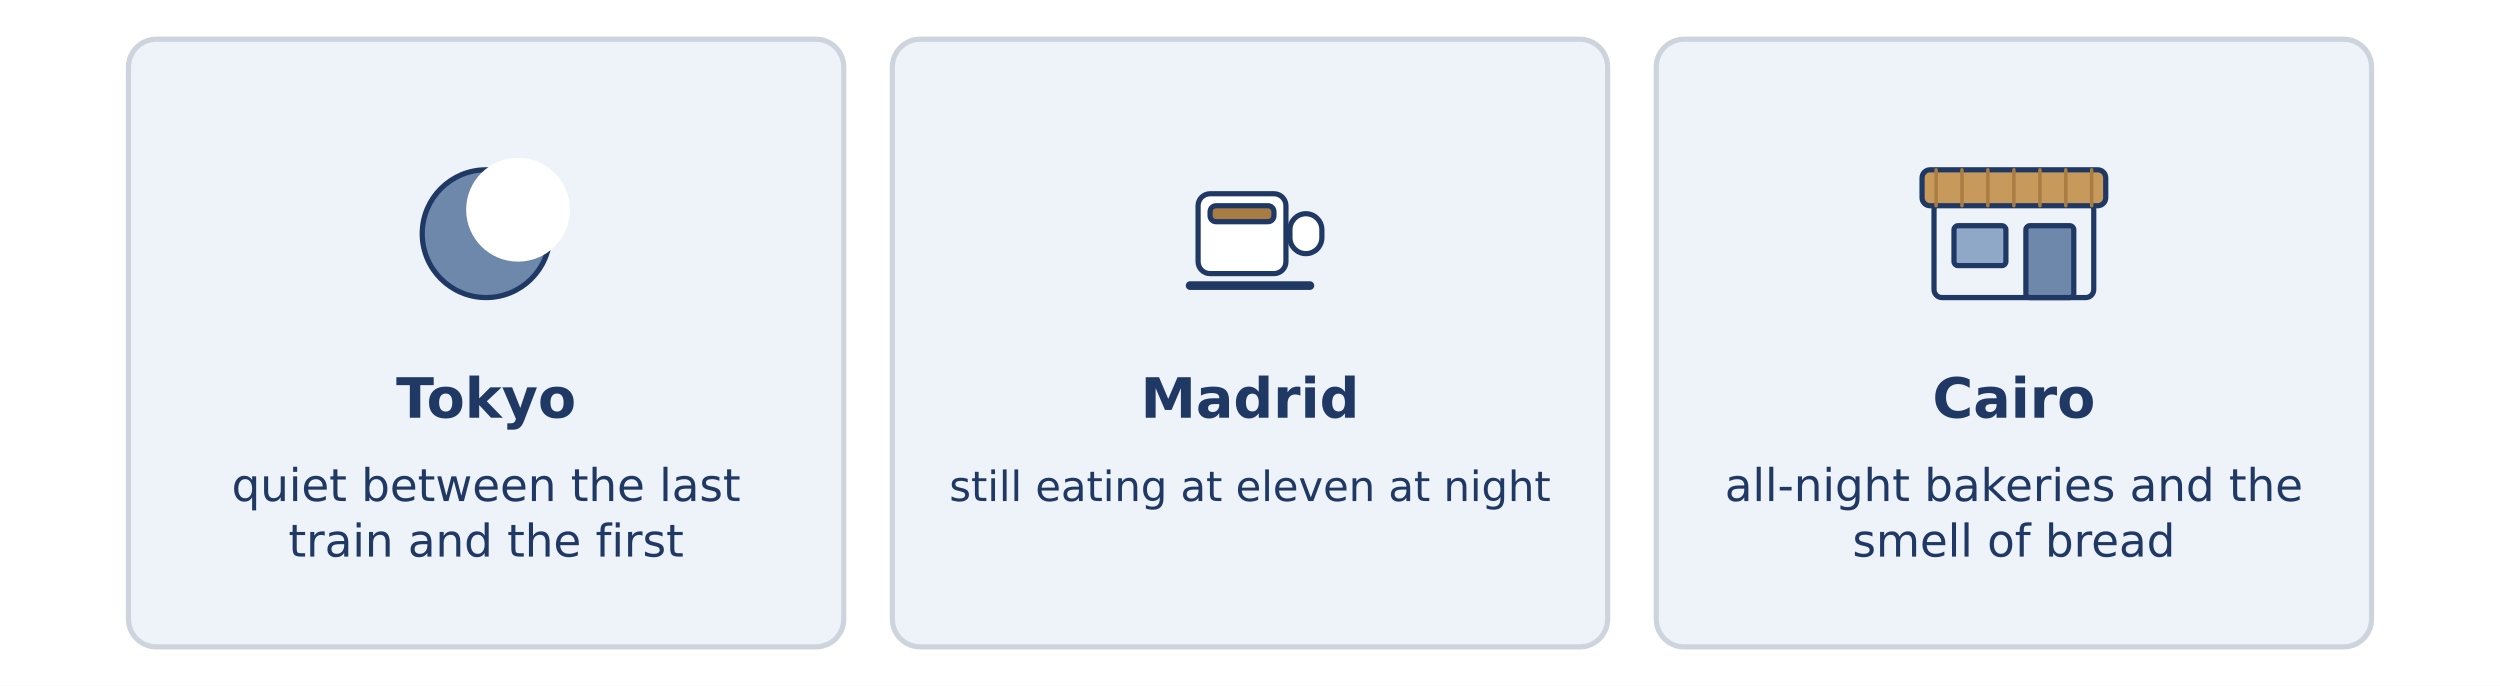
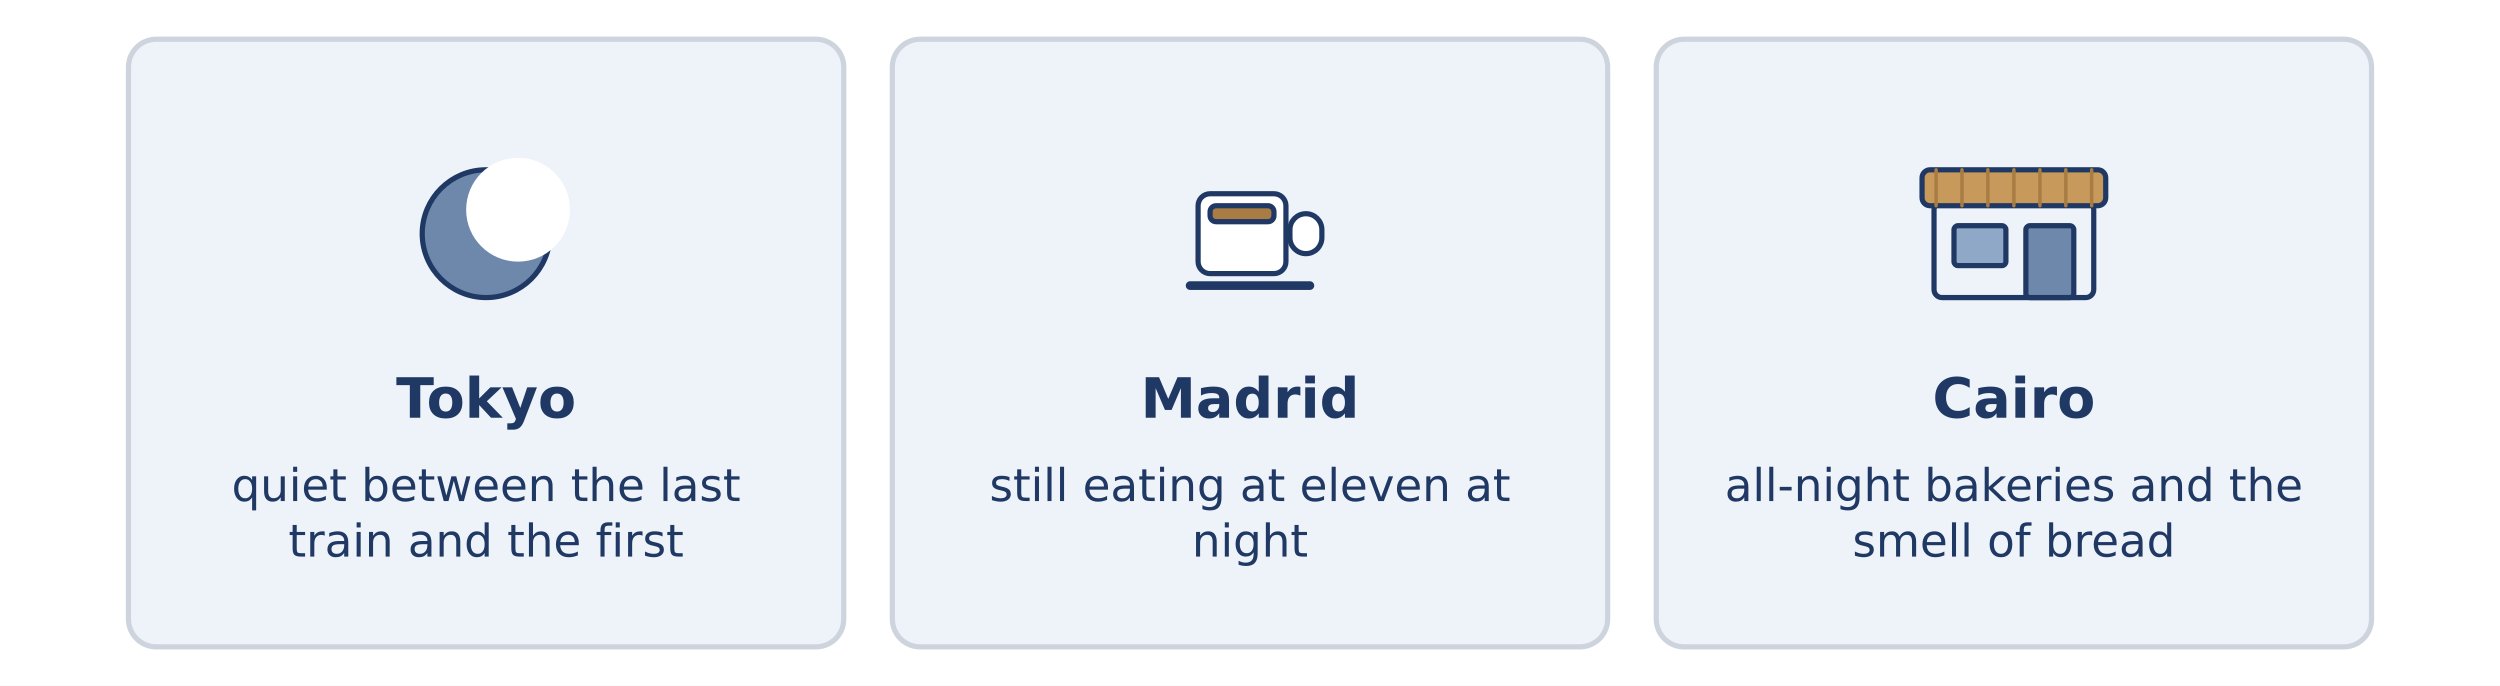
<svg xmlns="http://www.w3.org/2000/svg" width="1440" height="395" viewBox="0 0 1440 395">
  <rect width="1440" height="395" fill="#FFFFFF" />
  <rect x="74.0" y="22.6" width="412.0" height="350.0" rx="16" fill="#EEF3F9" stroke="#CED4DD" stroke-width="3" />
  <circle cx="280.0" cy="134.6" r="36.8" fill="#6E88AC" stroke="#1F3864" stroke-width="3" />
  <circle cx="298.4" cy="120.8" r="29.9" fill="#FFFFFF" stroke="#1F3864" stroke-width="0" />
  <text x="280.0" y="240.6" font-family="DejaVu Sans" font-size="32" font-weight="bold" fill="#1F3864" text-anchor="middle">Tokyo</text>
  <text x="280.0" y="288.6" font-family="DejaVu Sans" font-size="26" font-weight="normal" fill="#1F3864" text-anchor="middle">quiet between the last</text>
  <text x="280.0" y="320.6" font-family="DejaVu Sans" font-size="26" font-weight="normal" fill="#1F3864" text-anchor="middle">train and the first</text>
  <rect x="514.0" y="22.6" width="412.0" height="350.0" rx="16" fill="#EEF3F9" stroke="#CED4DD" stroke-width="3" />
  <rect x="690.1" y="111.6" width="50.6" height="46.0" rx="6.9" fill="#FFFFFF" stroke="#1F3864" stroke-width="3" />
  <rect x="743.0" y="123.1" width="18.4" height="23.0" rx="9.2" fill="#FFFFFF" stroke="#1F3864" stroke-width="3" />
  <rect x="697.0" y="118.5" width="36.8" height="9.2" rx="3.45" fill="#A97C43" stroke="#1F3864" stroke-width="3" />
  <line x1="685.5" y1="164.5" x2="754.5" y2="164.5" stroke="#1F3864" stroke-width="5" stroke-linecap="round" />
  <text x="720.0" y="240.6" font-family="DejaVu Sans" font-size="32" font-weight="bold" fill="#1F3864" text-anchor="middle">Madrid</text>
-   <text x="720.0" y="288.6" font-family="DejaVu Sans" font-size="24" font-weight="normal" fill="#1F3864" text-anchor="middle">still eating at eleven at night</text>
+   <text x="720.0" y="288.6" font-family="DejaVu Sans" font-size="26" font-weight="normal" fill="#1F3864" text-anchor="middle">still eating at eleven at</text>
+   <text x="720.0" y="320.6" font-family="DejaVu Sans" font-size="26" font-weight="normal" fill="#1F3864" text-anchor="middle">night</text>
  <rect x="954.0" y="22.6" width="412.0" height="350.0" rx="16" fill="#EEF3F9" stroke="#CED4DD" stroke-width="3" />
  <rect x="1114.0" y="116.2" width="92.0" height="55.2" rx="4.6" fill="#EEF3F9" stroke="#1F3864" stroke-width="3" />
  <rect x="1107.1" y="97.8" width="105.8" height="20.7" rx="4.6" fill="#C79A5C" stroke="#1F3864" stroke-width="3" />
  <line x1="1115.2" y1="97.8" x2="1115.2" y2="118.5" stroke="#A97C43" stroke-width="2" stroke-linecap="round" />
  <line x1="1130.1" y1="97.8" x2="1130.1" y2="118.5" stroke="#A97C43" stroke-width="2" stroke-linecap="round" />
  <line x1="1145.0" y1="97.8" x2="1145.0" y2="118.5" stroke="#A97C43" stroke-width="2" stroke-linecap="round" />
  <line x1="1160.0" y1="97.8" x2="1160.0" y2="118.5" stroke="#A97C43" stroke-width="2" stroke-linecap="round" />
  <line x1="1175.0" y1="97.8" x2="1175.0" y2="118.5" stroke="#A97C43" stroke-width="2" stroke-linecap="round" />
  <line x1="1189.9" y1="97.8" x2="1189.9" y2="118.5" stroke="#A97C43" stroke-width="2" stroke-linecap="round" />
  <line x1="1204.8" y1="97.8" x2="1204.8" y2="118.5" stroke="#A97C43" stroke-width="2" stroke-linecap="round" />
  <rect x="1125.5" y="130.0" width="29.9" height="23.0" rx="2.3" fill="#8FA8C8" stroke="#1F3864" stroke-width="3" />
  <rect x="1166.9" y="130.0" width="27.6" height="41.4" rx="2.3" fill="#6E88AC" stroke="#1F3864" stroke-width="3" />
  <text x="1160.0" y="240.6" font-family="DejaVu Sans" font-size="32" font-weight="bold" fill="#1F3864" text-anchor="middle">Cairo</text>
  <text x="1160.0" y="288.6" font-family="DejaVu Sans" font-size="26" font-weight="normal" fill="#1F3864" text-anchor="middle">all-night bakeries and the</text>
  <text x="1160.0" y="320.6" font-family="DejaVu Sans" font-size="26" font-weight="normal" fill="#1F3864" text-anchor="middle">smell of bread</text>
</svg>
